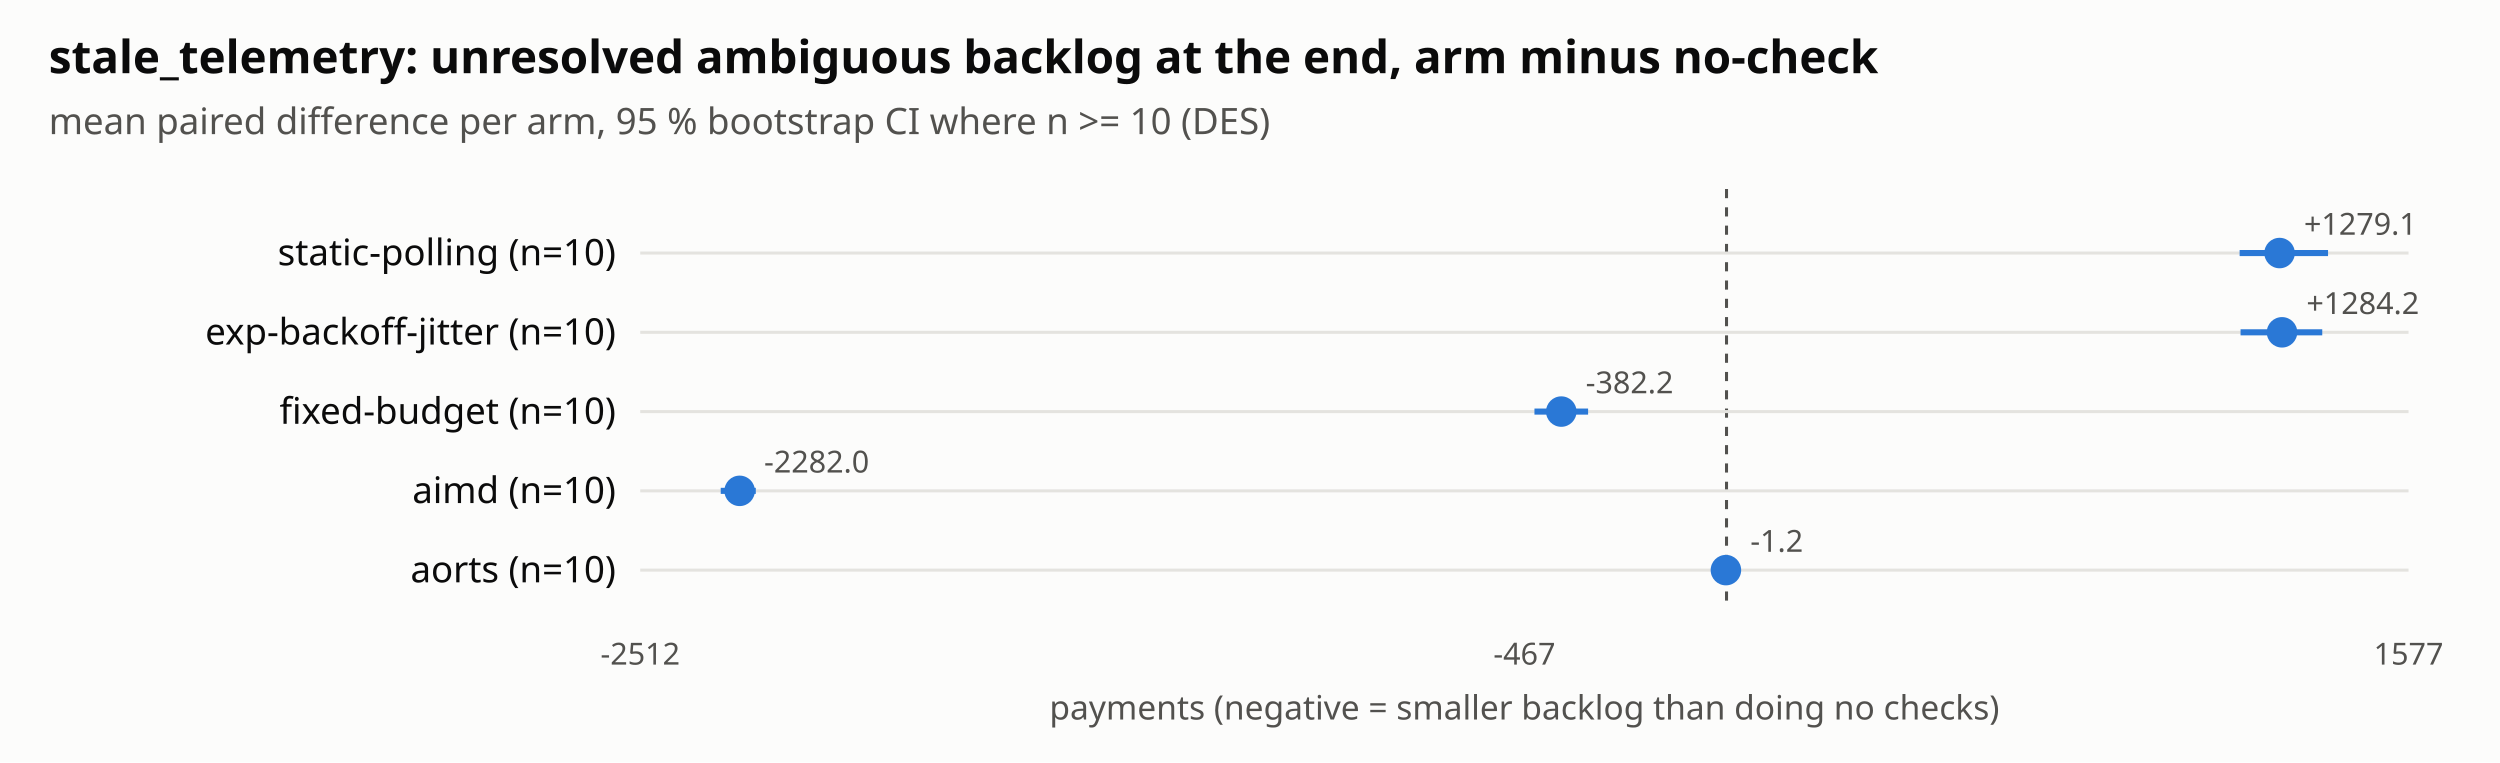
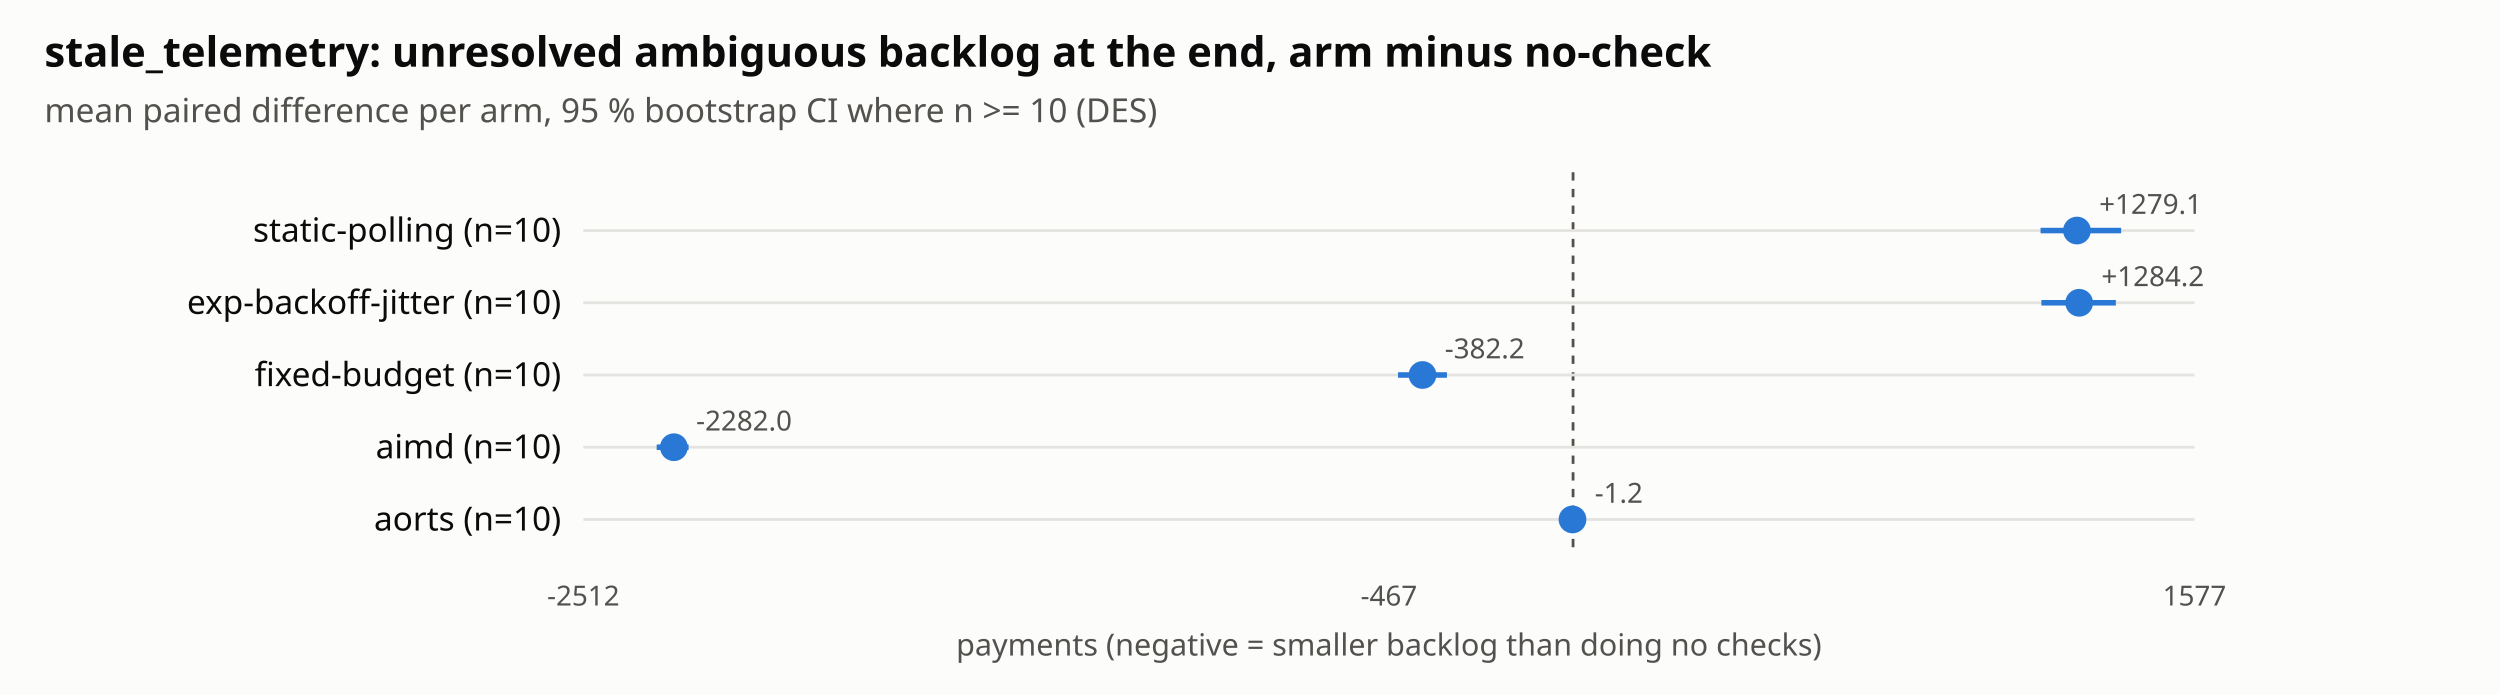
- <svg xmlns="http://www.w3.org/2000/svg" width="820" height="250" viewBox="0 0 820 250" font-family="system-ui, sans-serif">
+ <svg xmlns="http://www.w3.org/2000/svg" width="900" height="250" viewBox="0 0 900 250" font-family="system-ui, sans-serif">
  <style>.bg{fill:#fcfcfb}.t{fill:#0b0b0b}.m{fill:#52514e}.g{stroke:#e4e3df}.z{stroke:#52514e}.d{fill:#2a78d6}.w{stroke:#2a78d6}@media (prefers-color-scheme: dark){.bg{fill:#1a1a19}.t{fill:#f0efec}.m{fill:#c3c2b7}.g{stroke:#3a3936}.z{stroke:#c3c2b7}.d{fill:#3987e5}.w{stroke:#3987e5}}</style>
-   <rect class="bg" width="820" height="250" />
+   <rect class="bg" width="900" height="250" />
  <text class="t" x="16" y="24" font-size="15" font-weight="600">stale_telemetry: unresolved ambiguous backlog at the end, arm minus no-check</text>
  <text class="m" x="16" y="44" font-size="12">mean paired difference per arm, 95 % bootstrap CI where n &gt;= 10 (DES)</text>
  <line class="z" x1="566.3" y1="62" x2="566.3" y2="200" stroke-dasharray="3 3" />
  <line class="g" x1="210" y1="83.0" x2="790" y2="83.0" />
  <text class="t" x="202" y="87.0" font-size="12" text-anchor="end">static-polling (n=10)</text>
  <line class="w" x1="734.6" y1="83.0" x2="763.6" y2="83.0" stroke-width="2" />
  <circle class="d" cx="747.7" cy="83.0" r="5" />
  <text class="m" x="755.7" y="77.0" font-size="10">+1279.1</text>
  <line class="g" x1="210" y1="109.0" x2="790" y2="109.0" />
  <text class="t" x="202" y="113.0" font-size="12" text-anchor="end">exp-backoff-jitter (n=10)</text>
  <line class="w" x1="734.9" y1="109.0" x2="761.7" y2="109.0" stroke-width="2" />
  <circle class="d" cx="748.5" cy="109.0" r="5" />
  <text class="m" x="756.5" y="103.0" font-size="10">+1284.2</text>
  <line class="g" x1="210" y1="135.0" x2="790" y2="135.0" />
  <text class="t" x="202" y="139.0" font-size="12" text-anchor="end">fixed-budget (n=10)</text>
  <line class="w" x1="503.3" y1="135.0" x2="520.9" y2="135.0" stroke-width="2" />
  <circle class="d" cx="512.1" cy="135.0" r="5" />
  <text class="m" x="520.1" y="129.0" font-size="10">-382.2</text>
  <line class="g" x1="210" y1="161.0" x2="790" y2="161.0" />
  <text class="t" x="202" y="165.0" font-size="12" text-anchor="end">aimd (n=10)</text>
  <line class="w" x1="236.4" y1="161.0" x2="247.9" y2="161.0" stroke-width="2" />
  <circle class="d" cx="242.6" cy="161.0" r="5" />
  <text class="m" x="250.6" y="155.0" font-size="10">-2282.0</text>
  <line class="g" x1="210" y1="187.0" x2="790" y2="187.0" />
  <text class="t" x="202" y="191.0" font-size="12" text-anchor="end">aorts (n=10)</text>
  <line class="w" x1="565.8" y1="187.0" x2="566.3" y2="187.0" stroke-width="2" />
  <circle class="d" cx="566.1" cy="187.0" r="5" />
  <text class="m" x="574.1" y="181.0" font-size="10">-1.2</text>
  <text class="m" x="210.0" y="218" font-size="10" text-anchor="middle">-2512</text>
  <text class="m" x="500.0" y="218" font-size="10" text-anchor="middle">-467</text>
  <text class="m" x="790.0" y="218" font-size="10" text-anchor="middle">1577</text>
  <text class="m" x="500.0" y="236" font-size="11" text-anchor="middle">payments (negative = smaller backlog than doing no checks)</text>
</svg>
